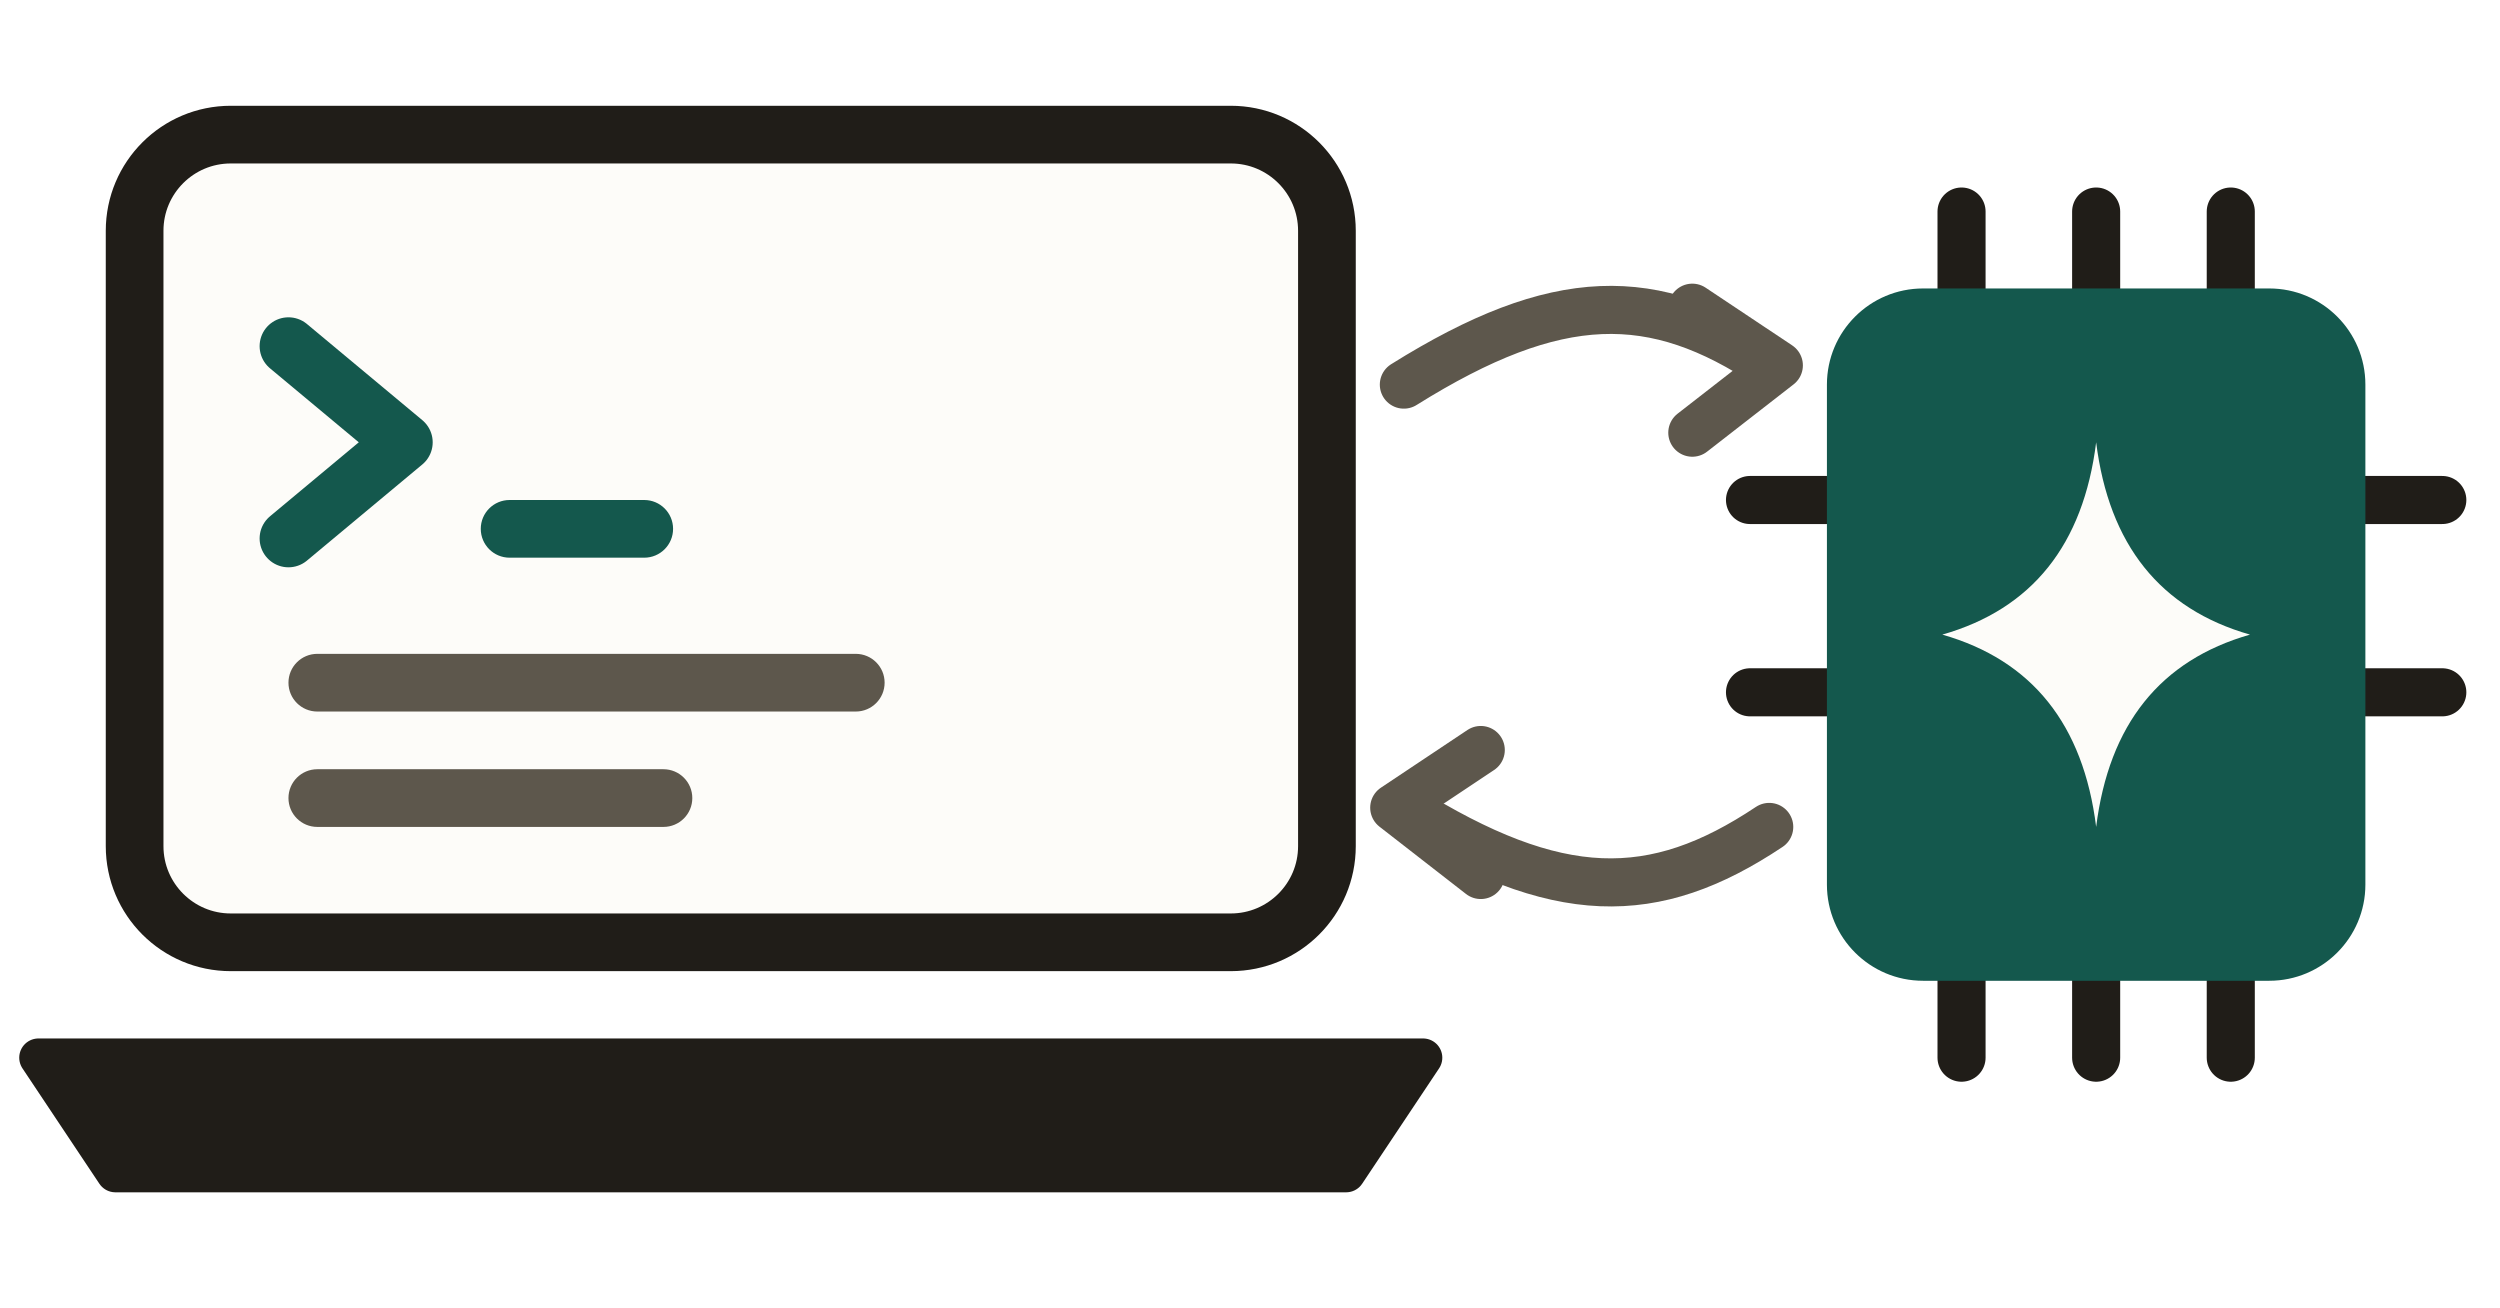
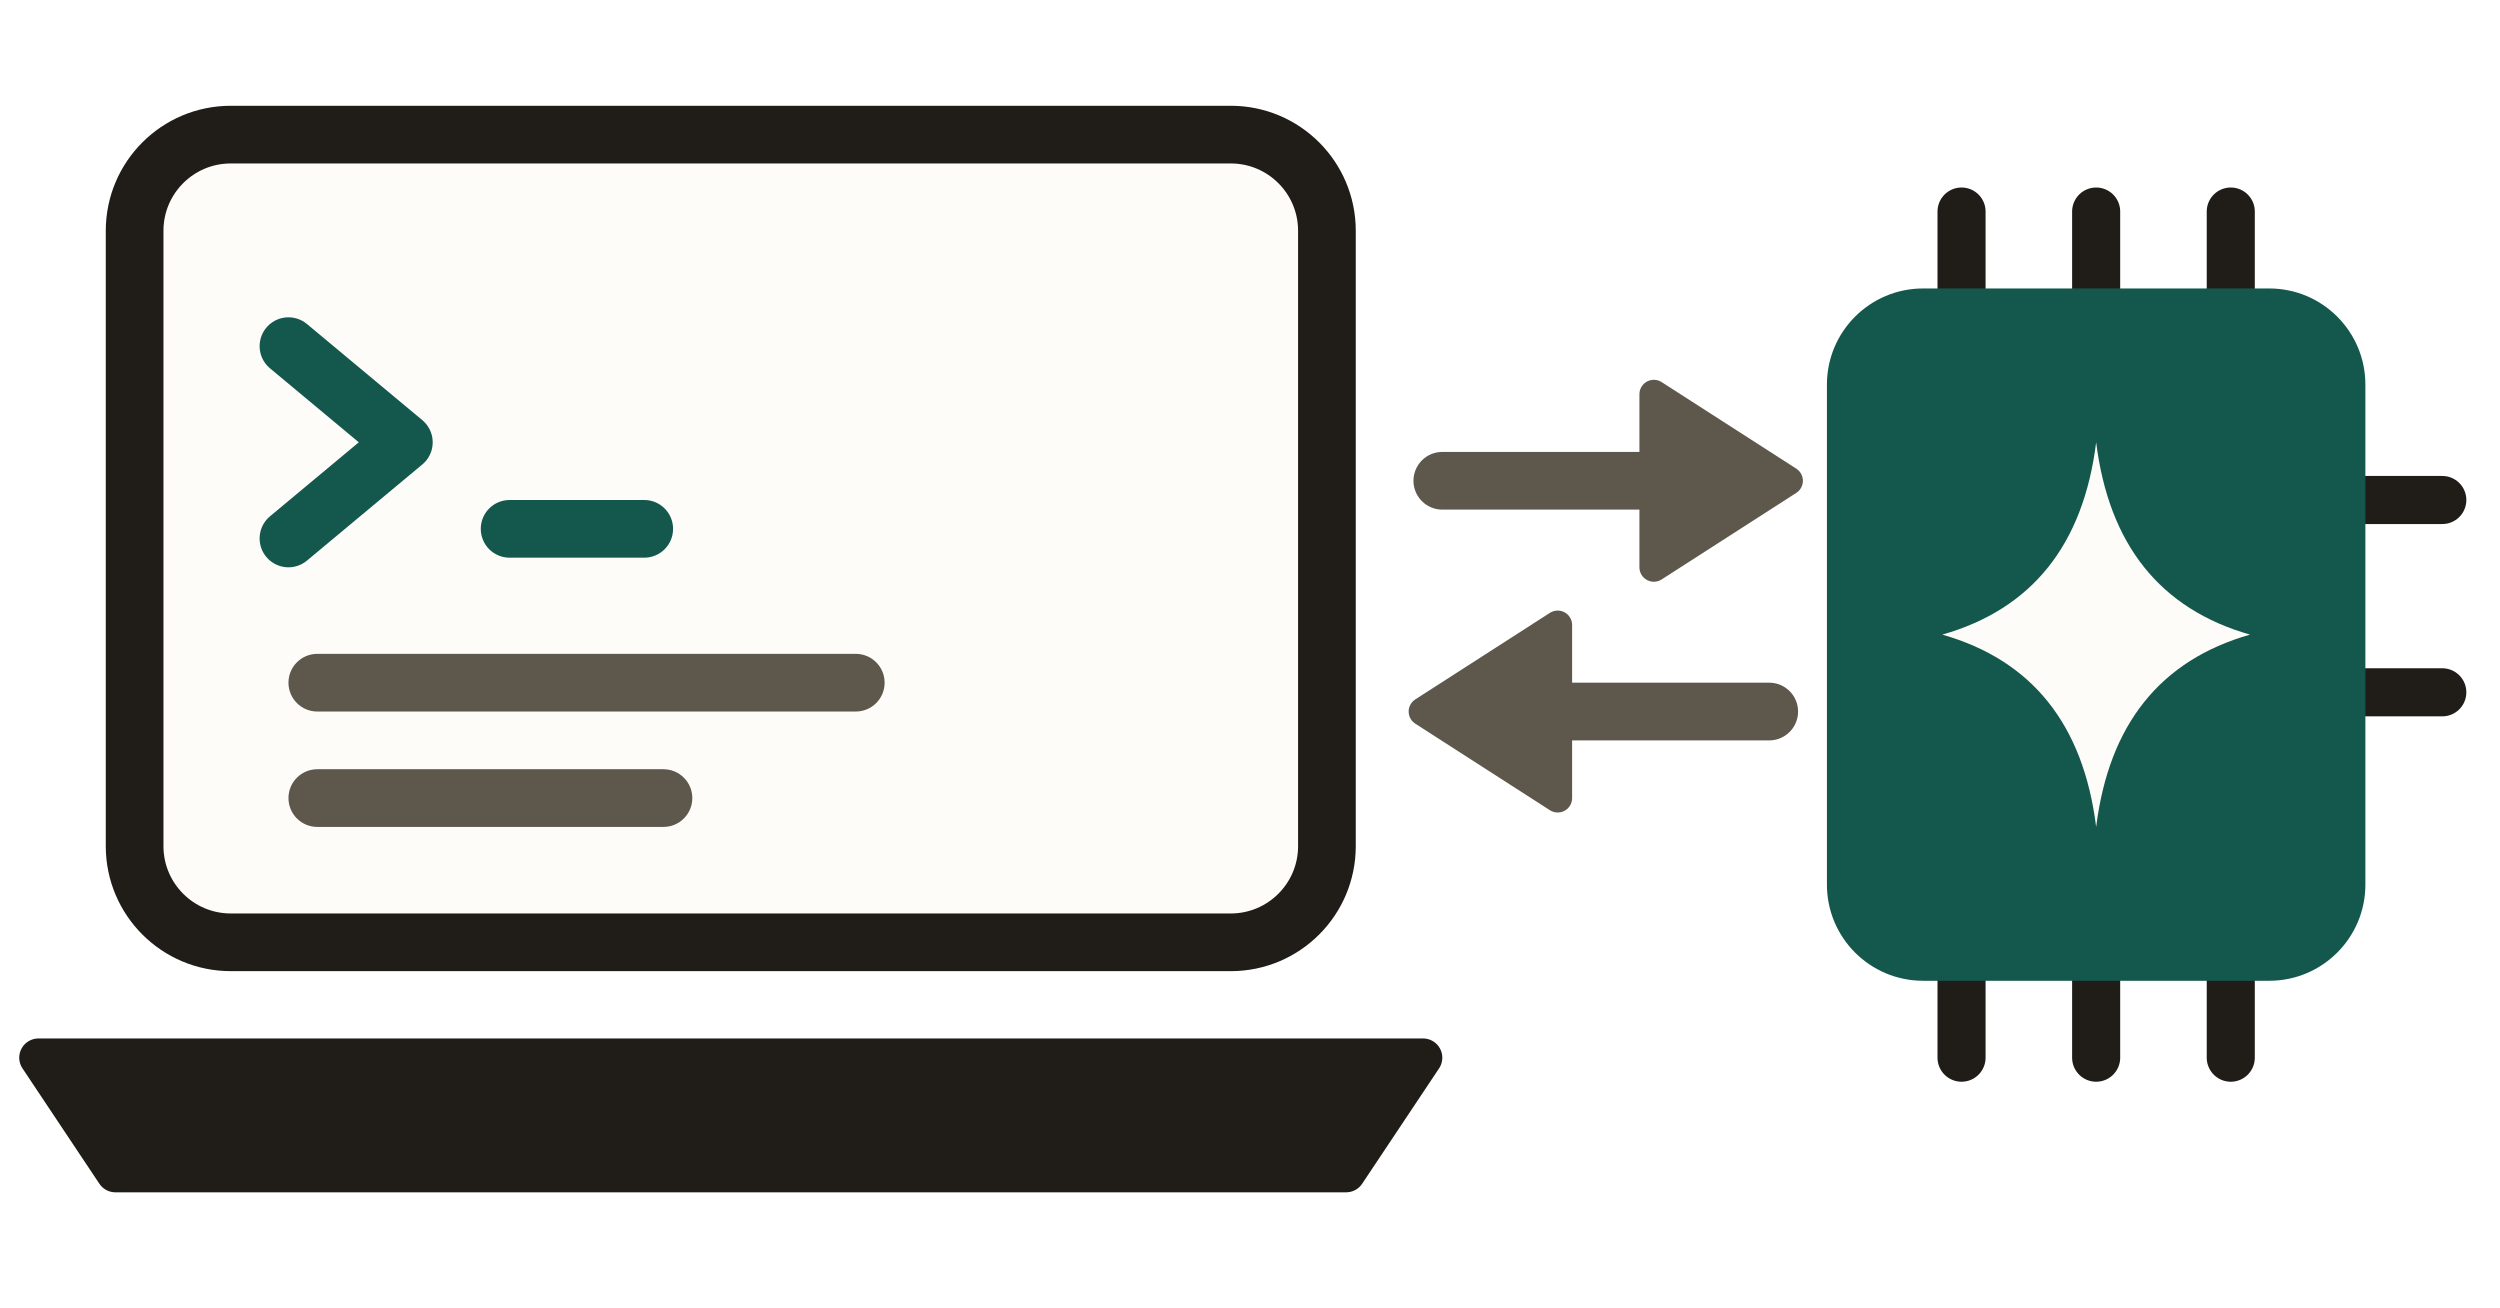
<svg xmlns="http://www.w3.org/2000/svg" viewBox="0 0 260 136" width="520" height="272">
  <rect x="14" y="14" width="124" height="84" rx="10" fill="#fdfcf9" stroke="#201d18" stroke-width="6" />
  <path d="M30 36 L42 46 L30 56" fill="none" stroke="#14584d" stroke-width="6" stroke-linecap="round" stroke-linejoin="round" />
  <rect x="50" y="52" width="20" height="6" rx="3" fill="#14584d" />
  <rect x="30" y="68" width="62" height="6" rx="3" fill="#5d574c" />
  <rect x="30" y="80" width="42" height="6" rx="3" fill="#5d574c" />
  <path d="M4 110 H148 L140 122 H12 Z" fill="#201d18" stroke="#201d18" stroke-width="4" stroke-linejoin="round" />
-   <g fill="none" stroke="#5d574c" stroke-width="5" stroke-linecap="round" stroke-linejoin="round">
-     <path d="M146 40 C162 30 172 30 184 38" />
-     <path d="M176 32 L185 38 L176 45" />
-     <path d="M184 86 C172 94 162 94 146 84" />
-     <path d="M154 78 L145 84 L154 91" />
+   <g stroke-linecap="round" stroke-linejoin="round">
+     <path d="M150 50 H174" fill="none" stroke="#5d574c" stroke-width="6" />
+     <path d="M172 41 L186 50 L172 59 Z" fill="#5d574c" stroke="#5d574c" stroke-width="3" />
+     <path d="M184 74 H160" fill="none" stroke="#5d574c" stroke-width="6" />
+     <path d="M162 65 L148 74 L162 83 Z" fill="#5d574c" stroke="#5d574c" stroke-width="3" />
  </g>
  <g stroke="#201d18" stroke-width="5" stroke-linecap="round">
    <path d="M204 30 V22 M218 30 V22 M232 30 V22" />
    <path d="M204 102 V110 M218 102 V110 M232 102 V110" />
-     <path d="M190 52 H182 M190 72 H182" />
    <path d="M246 52 H254 M246 72 H254" />
  </g>
  <rect x="190" y="30" width="56" height="72" rx="10" fill="#14584d" />
  <path d="M218 46 Q220 62 234 66 Q220 70 218 86 Q216 70 202 66 Q216 62 218 46 Z" fill="#fdfcf9" />
</svg>
